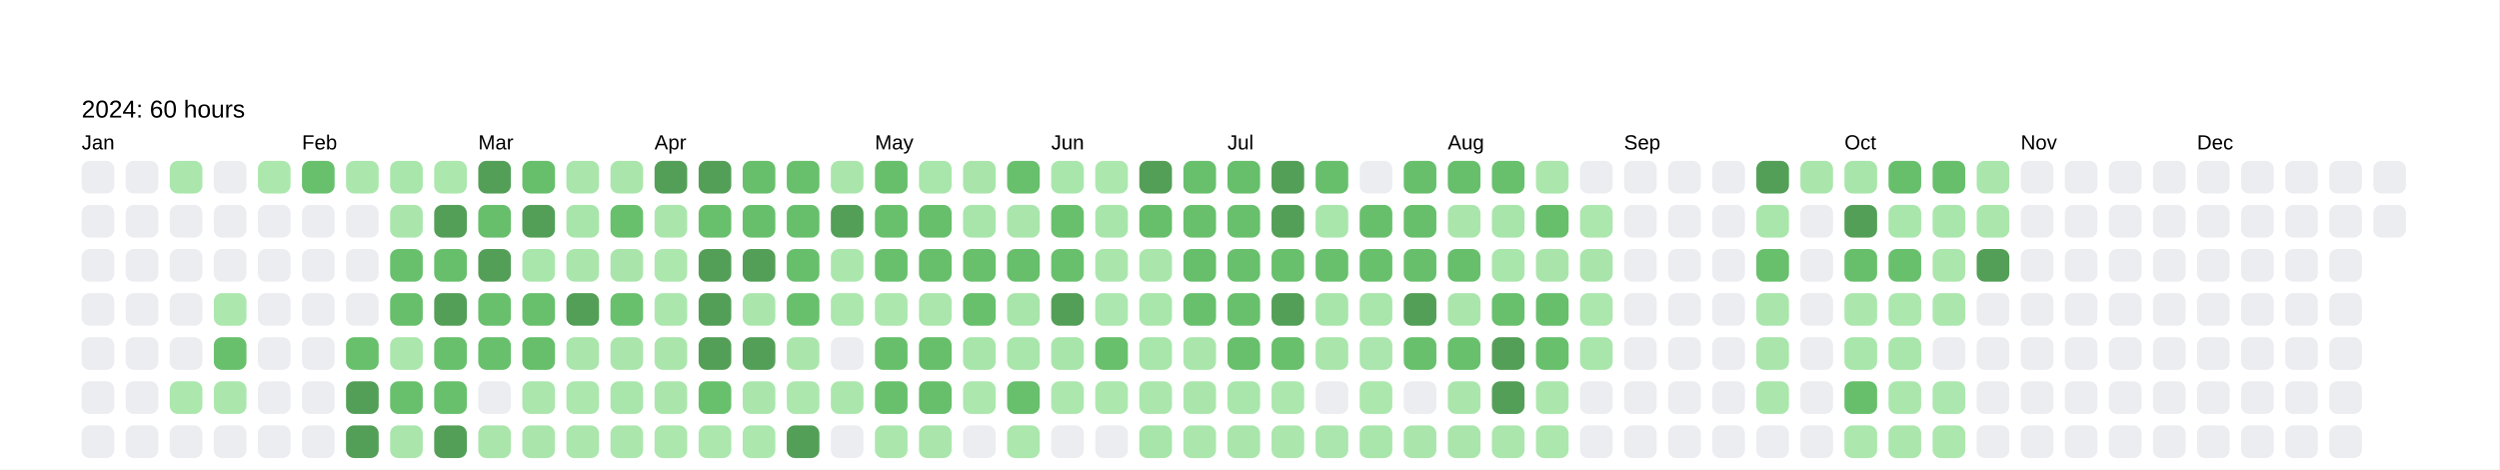
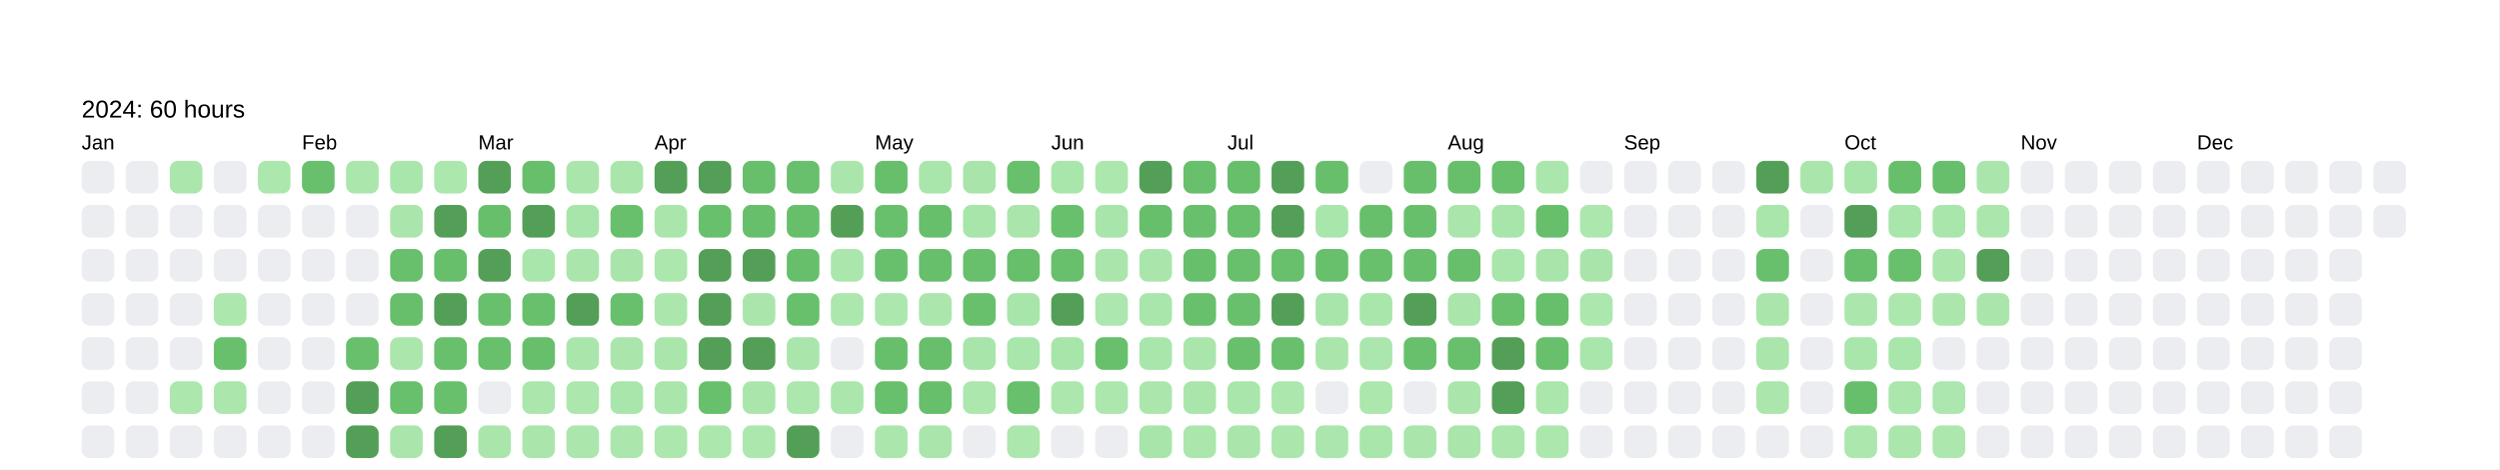
<svg xmlns="http://www.w3.org/2000/svg" baseProfile="full" height="57.5mm" version="1.1" viewBox="0,0,306.2,57.5" width="306.2mm">
  <defs />
  <rect fill="#FFFFFF" height="57.5" width="306.2" x="0" y="0" />
  <text fill="#000000" style="font-size:6px; font-family:Arial; font-weight:bold;" x="10" y="10" />
  <text fill="#000000" style="font-size:3px; font-family:Arial;" x="10" y="14.4">2024: 60 hours</text>
  <text fill="#000000" style="font-size:2.5px; font-family:Arial" x="10" y="18.3">Jan</text>
  <rect fill="#EBEDF0" height="4" rx="1" ry="1" width="4" x="10" y="19.7" />
  <rect fill="#EBEDF0" height="4" rx="1" ry="1" width="4" x="10" y="25.1" />
  <rect fill="#EBEDF0" height="4" rx="1" ry="1" width="4" x="10" y="30.5" />
  <rect fill="#EBEDF0" height="4" rx="1" ry="1" width="4" x="10" y="35.9" />
  <rect fill="#EBEDF0" height="4" rx="1" ry="1" width="4" x="10" y="41.3" />
  <rect fill="#EBEDF0" height="4" rx="1" ry="1" width="4" x="10" y="46.7" />
  <rect fill="#EBEDF0" height="4" rx="1" ry="1" width="4" x="10" y="52.1" />
  <rect fill="#EBEDF0" height="4" rx="1" ry="1" width="4" x="15.4" y="19.7" />
  <rect fill="#EBEDF0" height="4" rx="1" ry="1" width="4" x="15.4" y="25.1" />
  <rect fill="#EBEDF0" height="4" rx="1" ry="1" width="4" x="15.4" y="30.5" />
  <rect fill="#EBEDF0" height="4" rx="1" ry="1" width="4" x="15.4" y="35.9" />
  <rect fill="#EBEDF0" height="4" rx="1" ry="1" width="4" x="15.4" y="41.3" />
  <rect fill="#EBEDF0" height="4" rx="1" ry="1" width="4" x="15.4" y="46.7" />
  <rect fill="#EBEDF0" height="4" rx="1" ry="1" width="4" x="15.4" y="52.1" />
  <rect fill="#abe7ad" height="4" rx="1" ry="1" width="4" x="20.8" y="19.7" />
  <rect fill="#EBEDF0" height="4" rx="1" ry="1" width="4" x="20.8" y="25.1" />
  <rect fill="#EBEDF0" height="4" rx="1" ry="1" width="4" x="20.8" y="30.5" />
  <rect fill="#EBEDF0" height="4" rx="1" ry="1" width="4" x="20.8" y="35.9" />
  <rect fill="#EBEDF0" height="4" rx="1" ry="1" width="4" x="20.8" y="41.3" />
  <rect fill="#ace7ae" height="4" rx="1" ry="1" width="4" x="20.8" y="46.7" />
  <rect fill="#EBEDF0" height="4" rx="1" ry="1" width="4" x="20.8" y="52.1" />
  <rect fill="#EBEDF0" height="4" rx="1" ry="1" width="4" x="26.2" y="19.7" />
  <rect fill="#EBEDF0" height="4" rx="1" ry="1" width="4" x="26.2" y="25.1" />
  <rect fill="#EBEDF0" height="4" rx="1" ry="1" width="4" x="26.2" y="30.5" />
  <rect fill="#ace7ae" height="4" rx="1" ry="1" width="4" x="26.2" y="35.9" />
  <rect fill="#68c06d" height="4" rx="1" ry="1" width="4" x="26.2" y="41.3" />
  <rect fill="#abe7ad" height="4" rx="1" ry="1" width="4" x="26.2" y="46.7" />
  <rect fill="#EBEDF0" height="4" rx="1" ry="1" width="4" x="26.2" y="52.1" />
  <rect fill="#ace7ae" height="4" rx="1" ry="1" width="4" x="31.6" y="19.7" />
  <rect fill="#EBEDF0" height="4" rx="1" ry="1" width="4" x="31.6" y="25.1" />
  <rect fill="#EBEDF0" height="4" rx="1" ry="1" width="4" x="31.6" y="30.5" />
  <rect fill="#EBEDF0" height="4" rx="1" ry="1" width="4" x="31.6" y="35.9" />
  <rect fill="#EBEDF0" height="4" rx="1" ry="1" width="4" x="31.6" y="41.3" />
  <rect fill="#EBEDF0" height="4" rx="1" ry="1" width="4" x="31.6" y="46.7" />
  <rect fill="#EBEDF0" height="4" rx="1" ry="1" width="4" x="31.6" y="52.1" />
  <text fill="#000000" style="font-size:2.5px; font-family:Arial" x="37.0" y="18.3">Feb</text>
  <rect fill="#68c06c" height="4" rx="1" ry="1" width="4" x="37.0" y="19.7" />
  <rect fill="#EBEDF0" height="4" rx="1" ry="1" width="4" x="37.0" y="25.1" />
  <rect fill="#EBEDF0" height="4" rx="1" ry="1" width="4" x="37.0" y="30.5" />
  <rect fill="#EBEDF0" height="4" rx="1" ry="1" width="4" x="37.0" y="35.9" />
  <rect fill="#EBEDF0" height="4" rx="1" ry="1" width="4" x="37.0" y="41.3" />
  <rect fill="#EBEDF0" height="4" rx="1" ry="1" width="4" x="37.0" y="46.7" />
  <rect fill="#EBEDF0" height="4" rx="1" ry="1" width="4" x="37.0" y="52.1" />
  <rect fill="#abe7ad" height="4" rx="1" ry="1" width="4" x="42.4" y="19.7" />
  <rect fill="#EBEDF0" height="4" rx="1" ry="1" width="4" x="42.4" y="25.1" />
  <rect fill="#EBEDF0" height="4" rx="1" ry="1" width="4" x="42.4" y="30.5" />
  <rect fill="#EBEDF0" height="4" rx="1" ry="1" width="4" x="42.4" y="35.9" />
  <rect fill="#68c06d" height="4" rx="1" ry="1" width="4" x="42.4" y="41.3" />
  <rect fill="#549F57" height="4" rx="1" ry="1" width="4" x="42.4" y="46.7" />
  <rect fill="#549F57" height="4" rx="1" ry="1" width="4" x="42.4" y="52.1" />
  <rect fill="#a9e6ab" height="4" rx="1" ry="1" width="4" x="47.8" y="19.7" />
  <rect fill="#aae6ac" height="4" rx="1" ry="1" width="4" x="47.8" y="25.1" />
  <rect fill="#68c06d" height="4" rx="1" ry="1" width="4" x="47.8" y="30.5" />
  <rect fill="#67bf6c" height="4" rx="1" ry="1" width="4" x="47.8" y="35.9" />
  <rect fill="#abe6ad" height="4" rx="1" ry="1" width="4" x="47.8" y="41.3" />
  <rect fill="#68c06d" height="4" rx="1" ry="1" width="4" x="47.8" y="46.7" />
  <rect fill="#aae6ac" height="4" rx="1" ry="1" width="4" x="47.8" y="52.1" />
  <rect fill="#ace7ae" height="4" rx="1" ry="1" width="4" x="53.2" y="19.7" />
  <rect fill="#549F57" height="4" rx="1" ry="1" width="4" x="53.2" y="25.1" />
  <rect fill="#67bf6c" height="4" rx="1" ry="1" width="4" x="53.2" y="30.5" />
  <rect fill="#549F57" height="4" rx="1" ry="1" width="4" x="53.2" y="35.9" />
  <rect fill="#68c06d" height="4" rx="1" ry="1" width="4" x="53.2" y="41.3" />
  <rect fill="#68c06d" height="4" rx="1" ry="1" width="4" x="53.2" y="46.7" />
  <rect fill="#549F57" height="4" rx="1" ry="1" width="4" x="53.2" y="52.1" />
  <text fill="#000000" style="font-size:2.5px; font-family:Arial" x="58.6" y="18.3">Mar</text>
  <rect fill="#549F57" height="4" rx="1" ry="1" width="4" x="58.6" y="19.7" />
  <rect fill="#67bf6c" height="4" rx="1" ry="1" width="4" x="58.6" y="25.1" />
  <rect fill="#549F57" height="4" rx="1" ry="1" width="4" x="58.6" y="30.5" />
  <rect fill="#68c06d" height="4" rx="1" ry="1" width="4" x="58.6" y="35.9" />
  <rect fill="#68c06d" height="4" rx="1" ry="1" width="4" x="58.6" y="41.3" />
  <rect fill="#EBEDF0" height="4" rx="1" ry="1" width="4" x="58.6" y="46.7" />
  <rect fill="#aae6ac" height="4" rx="1" ry="1" width="4" x="58.6" y="52.1" />
  <rect fill="#67bf6c" height="4" rx="1" ry="1" width="4" x="64" y="19.7" />
  <rect fill="#549F57" height="4" rx="1" ry="1" width="4" x="64" y="25.1" />
  <rect fill="#a9e6ab" height="4" rx="1" ry="1" width="4" x="64" y="30.5" />
  <rect fill="#68c06d" height="4" rx="1" ry="1" width="4" x="64" y="35.9" />
  <rect fill="#67bf6c" height="4" rx="1" ry="1" width="4" x="64" y="41.3" />
  <rect fill="#abe6ad" height="4" rx="1" ry="1" width="4" x="64" y="46.7" />
  <rect fill="#aae6ac" height="4" rx="1" ry="1" width="4" x="64" y="52.1" />
  <rect fill="#aae6ac" height="4" rx="1" ry="1" width="4" x="69.4" y="19.7" />
  <rect fill="#a8e5aa" height="4" rx="1" ry="1" width="4" x="69.4" y="25.1" />
  <rect fill="#aae6ac" height="4" rx="1" ry="1" width="4" x="69.4" y="30.5" />
  <rect fill="#549F57" height="4" rx="1" ry="1" width="4" x="69.4" y="35.9" />
  <rect fill="#aae6ac" height="4" rx="1" ry="1" width="4" x="69.4" y="41.3" />
  <rect fill="#ace7ae" height="4" rx="1" ry="1" width="4" x="69.4" y="46.7" />
  <rect fill="#abe6ad" height="4" rx="1" ry="1" width="4" x="69.4" y="52.1" />
  <rect fill="#aae6ac" height="4" rx="1" ry="1" width="4" x="74.8" y="19.7" />
  <rect fill="#68c06d" height="4" rx="1" ry="1" width="4" x="74.8" y="25.1" />
  <rect fill="#a9e5ab" height="4" rx="1" ry="1" width="4" x="74.8" y="30.5" />
  <rect fill="#68c06d" height="4" rx="1" ry="1" width="4" x="74.8" y="35.9" />
  <rect fill="#aae6ac" height="4" rx="1" ry="1" width="4" x="74.8" y="41.3" />
  <rect fill="#a9e6ab" height="4" rx="1" ry="1" width="4" x="74.8" y="46.7" />
  <rect fill="#abe7ad" height="4" rx="1" ry="1" width="4" x="74.8" y="52.1" />
  <text fill="#000000" style="font-size:2.5px; font-family:Arial" x="80.2" y="18.3">Apr</text>
  <rect fill="#549F57" height="4" rx="1" ry="1" width="4" x="80.2" y="19.7" />
  <rect fill="#aae6ac" height="4" rx="1" ry="1" width="4" x="80.2" y="25.1" />
  <rect fill="#ace7ae" height="4" rx="1" ry="1" width="4" x="80.2" y="30.5" />
  <rect fill="#abe7ad" height="4" rx="1" ry="1" width="4" x="80.2" y="35.9" />
  <rect fill="#aae6ac" height="4" rx="1" ry="1" width="4" x="80.2" y="41.3" />
  <rect fill="#aae6ac" height="4" rx="1" ry="1" width="4" x="80.2" y="46.7" />
  <rect fill="#ace7ae" height="4" rx="1" ry="1" width="4" x="80.2" y="52.1" />
  <rect fill="#549F57" height="4" rx="1" ry="1" width="4" x="85.6" y="19.7" />
  <rect fill="#68c06d" height="4" rx="1" ry="1" width="4" x="85.6" y="25.1" />
  <rect fill="#549F57" height="4" rx="1" ry="1" width="4" x="85.6" y="30.5" />
  <rect fill="#549F57" height="4" rx="1" ry="1" width="4" x="85.6" y="35.9" />
  <rect fill="#549F57" height="4" rx="1" ry="1" width="4" x="85.6" y="41.3" />
  <rect fill="#68c06d" height="4" rx="1" ry="1" width="4" x="85.6" y="46.7" />
  <rect fill="#ace7ae" height="4" rx="1" ry="1" width="4" x="85.6" y="52.1" />
  <rect fill="#67bf6c" height="4" rx="1" ry="1" width="4" x="91" y="19.7" />
  <rect fill="#67bf6c" height="4" rx="1" ry="1" width="4" x="91" y="25.1" />
  <rect fill="#549F57" height="4" rx="1" ry="1" width="4" x="91" y="30.5" />
  <rect fill="#aae6ac" height="4" rx="1" ry="1" width="4" x="91" y="35.9" />
  <rect fill="#549F57" height="4" rx="1" ry="1" width="4" x="91" y="41.3" />
  <rect fill="#aae6ac" height="4" rx="1" ry="1" width="4" x="91" y="46.7" />
  <rect fill="#ace7ae" height="4" rx="1" ry="1" width="4" x="91" y="52.1" />
  <rect fill="#68bf6c" height="4" rx="1" ry="1" width="4" x="96.4" y="19.7" />
  <rect fill="#67bf6c" height="4" rx="1" ry="1" width="4" x="96.4" y="25.1" />
  <rect fill="#67bf6c" height="4" rx="1" ry="1" width="4" x="96.4" y="30.5" />
  <rect fill="#68c06d" height="4" rx="1" ry="1" width="4" x="96.4" y="35.9" />
  <rect fill="#aae6ac" height="4" rx="1" ry="1" width="4" x="96.4" y="41.3" />
  <rect fill="#ace7ae" height="4" rx="1" ry="1" width="4" x="96.4" y="46.7" />
  <rect fill="#549F57" height="4" rx="1" ry="1" width="4" x="96.4" y="52.1" />
  <rect fill="#aae6ac" height="4" rx="1" ry="1" width="4" x="101.8" y="19.7" />
  <rect fill="#549F57" height="4" rx="1" ry="1" width="4" x="101.8" y="25.1" />
  <rect fill="#abe7ad" height="4" rx="1" ry="1" width="4" x="101.8" y="30.5" />
  <rect fill="#ace7ae" height="4" rx="1" ry="1" width="4" x="101.8" y="35.9" />
  <rect fill="#EBEDF0" height="4" rx="1" ry="1" width="4" x="101.8" y="41.3" />
  <rect fill="#abe7ad" height="4" rx="1" ry="1" width="4" x="101.8" y="46.7" />
  <rect fill="#EBEDF0" height="4" rx="1" ry="1" width="4" x="101.8" y="52.1" />
  <text fill="#000000" style="font-size:2.5px; font-family:Arial" x="107.2" y="18.3">May</text>
  <rect fill="#67bf6c" height="4" rx="1" ry="1" width="4" x="107.2" y="19.7" />
  <rect fill="#68c06d" height="4" rx="1" ry="1" width="4" x="107.2" y="25.1" />
  <rect fill="#68c06d" height="4" rx="1" ry="1" width="4" x="107.2" y="30.5" />
  <rect fill="#ace7ae" height="4" rx="1" ry="1" width="4" x="107.2" y="35.9" />
  <rect fill="#67bf6c" height="4" rx="1" ry="1" width="4" x="107.2" y="41.3" />
  <rect fill="#68c06d" height="4" rx="1" ry="1" width="4" x="107.2" y="46.7" />
  <rect fill="#abe7ad" height="4" rx="1" ry="1" width="4" x="107.2" y="52.1" />
  <rect fill="#a9e6ab" height="4" rx="1" ry="1" width="4" x="112.6" y="19.7" />
  <rect fill="#67bf6c" height="4" rx="1" ry="1" width="4" x="112.6" y="25.1" />
  <rect fill="#67bf6c" height="4" rx="1" ry="1" width="4" x="112.6" y="30.5" />
  <rect fill="#abe6ad" height="4" rx="1" ry="1" width="4" x="112.6" y="35.9" />
  <rect fill="#67bf6c" height="4" rx="1" ry="1" width="4" x="112.6" y="41.3" />
  <rect fill="#67bf6c" height="4" rx="1" ry="1" width="4" x="112.6" y="46.7" />
  <rect fill="#aae6ac" height="4" rx="1" ry="1" width="4" x="112.6" y="52.1" />
  <rect fill="#a9e5ab" height="4" rx="1" ry="1" width="4" x="118" y="19.7" />
  <rect fill="#a8e5aa" height="4" rx="1" ry="1" width="4" x="118" y="25.1" />
  <rect fill="#68c06d" height="4" rx="1" ry="1" width="4" x="118" y="30.5" />
  <rect fill="#68c06d" height="4" rx="1" ry="1" width="4" x="118" y="35.9" />
  <rect fill="#a8e5aa" height="4" rx="1" ry="1" width="4" x="118" y="41.3" />
  <rect fill="#ace7ae" height="4" rx="1" ry="1" width="4" x="118" y="46.7" />
  <rect fill="#EBEDF0" height="4" rx="1" ry="1" width="4" x="118" y="52.1" />
  <rect fill="#68c06d" height="4" rx="1" ry="1" width="4" x="123.4" y="19.7" />
  <rect fill="#aae6ac" height="4" rx="1" ry="1" width="4" x="123.4" y="25.1" />
  <rect fill="#67bf6c" height="4" rx="1" ry="1" width="4" x="123.4" y="30.5" />
  <rect fill="#a8e5aa" height="4" rx="1" ry="1" width="4" x="123.4" y="35.9" />
  <rect fill="#a9e6ab" height="4" rx="1" ry="1" width="4" x="123.4" y="41.3" />
  <rect fill="#68c06c" height="4" rx="1" ry="1" width="4" x="123.4" y="46.7" />
  <rect fill="#ace7ae" height="4" rx="1" ry="1" width="4" x="123.4" y="52.1" />
  <text fill="#000000" style="font-size:2.5px; font-family:Arial" x="128.8" y="18.3">Jun</text>
  <rect fill="#a9e6ac" height="4" rx="1" ry="1" width="4" x="128.8" y="19.7" />
  <rect fill="#68c06d" height="4" rx="1" ry="1" width="4" x="128.8" y="25.1" />
  <rect fill="#68c06d" height="4" rx="1" ry="1" width="4" x="128.8" y="30.5" />
  <rect fill="#549F57" height="4" rx="1" ry="1" width="4" x="128.8" y="35.9" />
  <rect fill="#a8e5aa" height="4" rx="1" ry="1" width="4" x="128.8" y="41.3" />
  <rect fill="#ace7ae" height="4" rx="1" ry="1" width="4" x="128.8" y="46.7" />
  <rect fill="#EBEDF0" height="4" rx="1" ry="1" width="4" x="128.8" y="52.1" />
  <rect fill="#ace7ae" height="4" rx="1" ry="1" width="4" x="134.2" y="19.7" />
  <rect fill="#a8e5ab" height="4" rx="1" ry="1" width="4" x="134.2" y="25.1" />
  <rect fill="#aae6ac" height="4" rx="1" ry="1" width="4" x="134.2" y="30.5" />
  <rect fill="#abe7ae" height="4" rx="1" ry="1" width="4" x="134.2" y="35.9" />
  <rect fill="#68c06d" height="4" rx="1" ry="1" width="4" x="134.2" y="41.3" />
  <rect fill="#ace7ae" height="4" rx="1" ry="1" width="4" x="134.2" y="46.7" />
  <rect fill="#EBEDF0" height="4" rx="1" ry="1" width="4" x="134.2" y="52.1" />
  <rect fill="#549F57" height="4" rx="1" ry="1" width="4" x="139.6" y="19.7" />
  <rect fill="#67bf6c" height="4" rx="1" ry="1" width="4" x="139.6" y="25.1" />
  <rect fill="#aae6ac" height="4" rx="1" ry="1" width="4" x="139.6" y="30.5" />
  <rect fill="#a9e6ab" height="4" rx="1" ry="1" width="4" x="139.6" y="35.9" />
  <rect fill="#a9e6ab" height="4" rx="1" ry="1" width="4" x="139.6" y="41.3" />
  <rect fill="#abe7ad" height="4" rx="1" ry="1" width="4" x="139.6" y="46.7" />
  <rect fill="#a8e5aa" height="4" rx="1" ry="1" width="4" x="139.6" y="52.1" />
  <rect fill="#68c06d" height="4" rx="1" ry="1" width="4" x="145" y="19.7" />
  <rect fill="#68c06d" height="4" rx="1" ry="1" width="4" x="145" y="25.1" />
  <rect fill="#67bf6c" height="4" rx="1" ry="1" width="4" x="145" y="30.5" />
  <rect fill="#68c06c" height="4" rx="1" ry="1" width="4" x="145" y="35.9" />
  <rect fill="#aae6ac" height="4" rx="1" ry="1" width="4" x="145" y="41.3" />
  <rect fill="#aae6ac" height="4" rx="1" ry="1" width="4" x="145" y="46.7" />
  <rect fill="#abe6ad" height="4" rx="1" ry="1" width="4" x="145" y="52.1" />
  <text fill="#000000" style="font-size:2.5px; font-family:Arial" x="150.4" y="18.3">Jul</text>
  <rect fill="#67bf6c" height="4" rx="1" ry="1" width="4" x="150.4" y="19.7" />
  <rect fill="#68c06d" height="4" rx="1" ry="1" width="4" x="150.4" y="25.1" />
  <rect fill="#68c06d" height="4" rx="1" ry="1" width="4" x="150.4" y="30.5" />
  <rect fill="#68c06d" height="4" rx="1" ry="1" width="4" x="150.4" y="35.9" />
  <rect fill="#68c06c" height="4" rx="1" ry="1" width="4" x="150.4" y="41.3" />
  <rect fill="#a9e6ab" height="4" rx="1" ry="1" width="4" x="150.4" y="46.7" />
  <rect fill="#aae6ac" height="4" rx="1" ry="1" width="4" x="150.4" y="52.1" />
  <rect fill="#549F57" height="4" rx="1" ry="1" width="4" x="155.8" y="19.7" />
  <rect fill="#549F57" height="4" rx="1" ry="1" width="4" x="155.8" y="25.1" />
  <rect fill="#68c06d" height="4" rx="1" ry="1" width="4" x="155.8" y="30.5" />
  <rect fill="#549F57" height="4" rx="1" ry="1" width="4" x="155.8" y="35.9" />
  <rect fill="#68c06d" height="4" rx="1" ry="1" width="4" x="155.8" y="41.3" />
  <rect fill="#ace7ae" height="4" rx="1" ry="1" width="4" x="155.8" y="46.7" />
  <rect fill="#abe6ad" height="4" rx="1" ry="1" width="4" x="155.8" y="52.1" />
  <rect fill="#67bf6c" height="4" rx="1" ry="1" width="4" x="161.2" y="19.7" />
  <rect fill="#a9e6ab" height="4" rx="1" ry="1" width="4" x="161.2" y="25.1" />
  <rect fill="#68c06d" height="4" rx="1" ry="1" width="4" x="161.2" y="30.5" />
  <rect fill="#a8e5aa" height="4" rx="1" ry="1" width="4" x="161.2" y="35.9" />
  <rect fill="#aae6ac" height="4" rx="1" ry="1" width="4" x="161.2" y="41.3" />
  <rect fill="#EBEDF0" height="4" rx="1" ry="1" width="4" x="161.2" y="46.7" />
  <rect fill="#aae6ad" height="4" rx="1" ry="1" width="4" x="161.2" y="52.1" />
  <rect fill="#EBEDF0" height="4" rx="1" ry="1" width="4" x="166.6" y="19.7" />
  <rect fill="#67bf6c" height="4" rx="1" ry="1" width="4" x="166.6" y="25.1" />
  <rect fill="#68c06d" height="4" rx="1" ry="1" width="4" x="166.6" y="30.5" />
  <rect fill="#a9e6ab" height="4" rx="1" ry="1" width="4" x="166.6" y="35.9" />
  <rect fill="#aae6ad" height="4" rx="1" ry="1" width="4" x="166.6" y="41.3" />
  <rect fill="#ace7ae" height="4" rx="1" ry="1" width="4" x="166.6" y="46.7" />
  <rect fill="#a9e6ab" height="4" rx="1" ry="1" width="4" x="166.6" y="52.1" />
  <rect fill="#67bf6c" height="4" rx="1" ry="1" width="4" x="172" y="19.7" />
  <rect fill="#67bf6c" height="4" rx="1" ry="1" width="4" x="172" y="25.1" />
  <rect fill="#67bf6c" height="4" rx="1" ry="1" width="4" x="172" y="30.5" />
  <rect fill="#549F57" height="4" rx="1" ry="1" width="4" x="172" y="35.9" />
  <rect fill="#68c06d" height="4" rx="1" ry="1" width="4" x="172" y="41.3" />
  <rect fill="#EBEDF0" height="4" rx="1" ry="1" width="4" x="172" y="46.7" />
  <rect fill="#aae6ac" height="4" rx="1" ry="1" width="4" x="172" y="52.1" />
  <text fill="#000000" style="font-size:2.5px; font-family:Arial" x="177.4" y="18.3">Aug</text>
  <rect fill="#67bf6c" height="4" rx="1" ry="1" width="4" x="177.4" y="19.7" />
  <rect fill="#aae6ac" height="4" rx="1" ry="1" width="4" x="177.4" y="25.1" />
  <rect fill="#67bf6c" height="4" rx="1" ry="1" width="4" x="177.4" y="30.5" />
  <rect fill="#aae6ac" height="4" rx="1" ry="1" width="4" x="177.4" y="35.9" />
  <rect fill="#68c06d" height="4" rx="1" ry="1" width="4" x="177.4" y="41.3" />
  <rect fill="#aae6ac" height="4" rx="1" ry="1" width="4" x="177.4" y="46.7" />
  <rect fill="#aae6ac" height="4" rx="1" ry="1" width="4" x="177.4" y="52.1" />
  <rect fill="#68c06d" height="4" rx="1" ry="1" width="4" x="182.8" y="19.7" />
  <rect fill="#a8e5aa" height="4" rx="1" ry="1" width="4" x="182.8" y="25.1" />
  <rect fill="#a9e6ab" height="4" rx="1" ry="1" width="4" x="182.8" y="30.5" />
  <rect fill="#68c06d" height="4" rx="1" ry="1" width="4" x="182.8" y="35.9" />
  <rect fill="#549F57" height="4" rx="1" ry="1" width="4" x="182.8" y="41.3" />
  <rect fill="#549F57" height="4" rx="1" ry="1" width="4" x="182.8" y="46.7" />
  <rect fill="#abe6ad" height="4" rx="1" ry="1" width="4" x="182.8" y="52.1" />
  <rect fill="#abe7ad" height="4" rx="1" ry="1" width="4" x="188.2" y="19.7" />
  <rect fill="#67bf6c" height="4" rx="1" ry="1" width="4" x="188.2" y="25.1" />
  <rect fill="#a9e5ab" height="4" rx="1" ry="1" width="4" x="188.2" y="30.5" />
  <rect fill="#67bf6c" height="4" rx="1" ry="1" width="4" x="188.2" y="35.9" />
  <rect fill="#68c06d" height="4" rx="1" ry="1" width="4" x="188.2" y="41.3" />
  <rect fill="#abe7ad" height="4" rx="1" ry="1" width="4" x="188.2" y="46.7" />
  <rect fill="#ace7ae" height="4" rx="1" ry="1" width="4" x="188.2" y="52.1" />
  <rect fill="#EBEDF0" height="4" rx="1" ry="1" width="4" x="193.6" y="19.7" />
  <rect fill="#ace7ae" height="4" rx="1" ry="1" width="4" x="193.6" y="25.1" />
  <rect fill="#a9e5ab" height="4" rx="1" ry="1" width="4" x="193.6" y="30.5" />
  <rect fill="#ace7ae" height="4" rx="1" ry="1" width="4" x="193.6" y="35.9" />
  <rect fill="#a9e6ab" height="4" rx="1" ry="1" width="4" x="193.6" y="41.3" />
  <rect fill="#EBEDF0" height="4" rx="1" ry="1" width="4" x="193.6" y="46.7" />
  <rect fill="#EBEDF0" height="4" rx="1" ry="1" width="4" x="193.6" y="52.1" />
  <text fill="#000000" style="font-size:2.5px; font-family:Arial" x="199" y="18.3">Sep</text>
  <rect fill="#EBEDF0" height="4" rx="1" ry="1" width="4" x="199" y="19.7" />
  <rect fill="#EBEDF0" height="4" rx="1" ry="1" width="4" x="199" y="25.1" />
  <rect fill="#EBEDF0" height="4" rx="1" ry="1" width="4" x="199" y="30.5" />
  <rect fill="#EBEDF0" height="4" rx="1" ry="1" width="4" x="199" y="35.9" />
  <rect fill="#EBEDF0" height="4" rx="1" ry="1" width="4" x="199" y="41.3" />
  <rect fill="#EBEDF0" height="4" rx="1" ry="1" width="4" x="199" y="46.7" />
  <rect fill="#EBEDF0" height="4" rx="1" ry="1" width="4" x="199" y="52.1" />
  <rect fill="#EBEDF0" height="4" rx="1" ry="1" width="4" x="204.4" y="19.7" />
  <rect fill="#EBEDF0" height="4" rx="1" ry="1" width="4" x="204.4" y="25.1" />
  <rect fill="#EBEDF0" height="4" rx="1" ry="1" width="4" x="204.4" y="30.5" />
  <rect fill="#EBEDF0" height="4" rx="1" ry="1" width="4" x="204.4" y="35.9" />
  <rect fill="#EBEDF0" height="4" rx="1" ry="1" width="4" x="204.4" y="41.3" />
  <rect fill="#EBEDF0" height="4" rx="1" ry="1" width="4" x="204.4" y="46.7" />
  <rect fill="#EBEDF0" height="4" rx="1" ry="1" width="4" x="204.4" y="52.1" />
  <rect fill="#EBEDF0" height="4" rx="1" ry="1" width="4" x="209.8" y="19.7" />
  <rect fill="#EBEDF0" height="4" rx="1" ry="1" width="4" x="209.8" y="25.1" />
  <rect fill="#EBEDF0" height="4" rx="1" ry="1" width="4" x="209.8" y="30.5" />
  <rect fill="#EBEDF0" height="4" rx="1" ry="1" width="4" x="209.8" y="35.9" />
  <rect fill="#EBEDF0" height="4" rx="1" ry="1" width="4" x="209.8" y="41.3" />
  <rect fill="#EBEDF0" height="4" rx="1" ry="1" width="4" x="209.8" y="46.7" />
  <rect fill="#EBEDF0" height="4" rx="1" ry="1" width="4" x="209.8" y="52.1" />
  <rect fill="#549F57" height="4" rx="1" ry="1" width="4" x="215.2" y="19.7" />
  <rect fill="#a9e6ab" height="4" rx="1" ry="1" width="4" x="215.2" y="25.1" />
  <rect fill="#68c06d" height="4" rx="1" ry="1" width="4" x="215.2" y="30.5" />
  <rect fill="#aae6ac" height="4" rx="1" ry="1" width="4" x="215.2" y="35.9" />
  <rect fill="#aae6ac" height="4" rx="1" ry="1" width="4" x="215.2" y="41.3" />
  <rect fill="#abe7ad" height="4" rx="1" ry="1" width="4" x="215.2" y="46.7" />
  <rect fill="#EBEDF0" height="4" rx="1" ry="1" width="4" x="215.2" y="52.1" />
  <rect fill="#aae6ac" height="4" rx="1" ry="1" width="4" x="220.6" y="19.7" />
  <rect fill="#EBEDF0" height="4" rx="1" ry="1" width="4" x="220.6" y="25.1" />
  <rect fill="#EBEDF0" height="4" rx="1" ry="1" width="4" x="220.6" y="30.5" />
  <rect fill="#EBEDF0" height="4" rx="1" ry="1" width="4" x="220.6" y="35.9" />
  <rect fill="#EBEDF0" height="4" rx="1" ry="1" width="4" x="220.6" y="41.3" />
  <rect fill="#EBEDF0" height="4" rx="1" ry="1" width="4" x="220.6" y="46.7" />
  <rect fill="#EBEDF0" height="4" rx="1" ry="1" width="4" x="220.6" y="52.1" />
  <text fill="#000000" style="font-size:2.5px; font-family:Arial" x="226" y="18.3">Oct</text>
  <rect fill="#a8e5aa" height="4" rx="1" ry="1" width="4" x="226" y="19.7" />
  <rect fill="#549F57" height="4" rx="1" ry="1" width="4" x="226" y="25.1" />
  <rect fill="#67bf6c" height="4" rx="1" ry="1" width="4" x="226" y="30.5" />
  <rect fill="#abe7ad" height="4" rx="1" ry="1" width="4" x="226" y="35.9" />
  <rect fill="#a9e6ab" height="4" rx="1" ry="1" width="4" x="226" y="41.3" />
  <rect fill="#67bf6c" height="4" rx="1" ry="1" width="4" x="226" y="46.7" />
  <rect fill="#ace7ae" height="4" rx="1" ry="1" width="4" x="226" y="52.1" />
  <rect fill="#67bf6c" height="4" rx="1" ry="1" width="4" x="231.4" y="19.7" />
  <rect fill="#a9e6ab" height="4" rx="1" ry="1" width="4" x="231.4" y="25.1" />
  <rect fill="#68c06d" height="4" rx="1" ry="1" width="4" x="231.4" y="30.5" />
  <rect fill="#ace7ae" height="4" rx="1" ry="1" width="4" x="231.4" y="35.9" />
  <rect fill="#a9e6ab" height="4" rx="1" ry="1" width="4" x="231.4" y="41.3" />
  <rect fill="#abe7ad" height="4" rx="1" ry="1" width="4" x="231.4" y="46.7" />
  <rect fill="#abe7ad" height="4" rx="1" ry="1" width="4" x="231.4" y="52.1" />
  <rect fill="#67bf6c" height="4" rx="1" ry="1" width="4" x="236.8" y="19.7" />
  <rect fill="#a9e6ab" height="4" rx="1" ry="1" width="4" x="236.8" y="25.1" />
  <rect fill="#abe6ad" height="4" rx="1" ry="1" width="4" x="236.8" y="30.5" />
  <rect fill="#abe7ad" height="4" rx="1" ry="1" width="4" x="236.8" y="35.9" />
  <rect fill="#EBEDF0" height="4" rx="1" ry="1" width="4" x="236.8" y="41.3" />
  <rect fill="#abe7ae" height="4" rx="1" ry="1" width="4" x="236.8" y="46.7" />
  <rect fill="#ace7ae" height="4" rx="1" ry="1" width="4" x="236.8" y="52.1" />
  <rect fill="#aae6ac" height="4" rx="1" ry="1" width="4" x="242.2" y="19.7" />
  <rect fill="#abe7ad" height="4" rx="1" ry="1" width="4" x="242.2" y="25.1" />
  <rect fill="#549F57" height="4" rx="1" ry="1" width="4" x="242.2" y="30.5" />
-   <rect fill="#EBEDF0" height="4" rx="1" ry="1" width="4" x="242.2" y="35.9" />
+   <rect fill="#aae6ac" height="4" rx="1" ry="1" width="4" x="242.2" y="35.9" />
  <rect fill="#EBEDF0" height="4" rx="1" ry="1" width="4" x="242.2" y="41.3" />
  <rect fill="#EBEDF0" height="4" rx="1" ry="1" width="4" x="242.2" y="46.7" />
  <rect fill="#EBEDF0" height="4" rx="1" ry="1" width="4" x="242.2" y="52.1" />
  <text fill="#000000" style="font-size:2.5px; font-family:Arial" x="247.6" y="18.3">Nov</text>
  <rect fill="#EBEDF0" height="4" rx="1" ry="1" width="4" x="247.6" y="19.7" />
  <rect fill="#EBEDF0" height="4" rx="1" ry="1" width="4" x="247.6" y="25.1" />
  <rect fill="#EBEDF0" height="4" rx="1" ry="1" width="4" x="247.6" y="30.5" />
  <rect fill="#EBEDF0" height="4" rx="1" ry="1" width="4" x="247.6" y="35.9" />
  <rect fill="#EBEDF0" height="4" rx="1" ry="1" width="4" x="247.6" y="41.3" />
  <rect fill="#EBEDF0" height="4" rx="1" ry="1" width="4" x="247.6" y="46.7" />
  <rect fill="#EBEDF0" height="4" rx="1" ry="1" width="4" x="247.6" y="52.1" />
  <rect fill="#EBEDF0" height="4" rx="1" ry="1" width="4" x="253" y="19.7" />
  <rect fill="#EBEDF0" height="4" rx="1" ry="1" width="4" x="253" y="25.1" />
  <rect fill="#EBEDF0" height="4" rx="1" ry="1" width="4" x="253" y="30.5" />
  <rect fill="#EBEDF0" height="4" rx="1" ry="1" width="4" x="253" y="35.9" />
  <rect fill="#EBEDF0" height="4" rx="1" ry="1" width="4" x="253" y="41.3" />
  <rect fill="#EBEDF0" height="4" rx="1" ry="1" width="4" x="253" y="46.7" />
  <rect fill="#EBEDF0" height="4" rx="1" ry="1" width="4" x="253" y="52.1" />
  <rect fill="#EBEDF0" height="4" rx="1" ry="1" width="4" x="258.4" y="19.7" />
  <rect fill="#EBEDF0" height="4" rx="1" ry="1" width="4" x="258.4" y="25.1" />
  <rect fill="#EBEDF0" height="4" rx="1" ry="1" width="4" x="258.4" y="30.5" />
  <rect fill="#EBEDF0" height="4" rx="1" ry="1" width="4" x="258.4" y="35.9" />
  <rect fill="#EBEDF0" height="4" rx="1" ry="1" width="4" x="258.4" y="41.3" />
  <rect fill="#EBEDF0" height="4" rx="1" ry="1" width="4" x="258.4" y="46.7" />
  <rect fill="#EBEDF0" height="4" rx="1" ry="1" width="4" x="258.4" y="52.1" />
  <rect fill="#EBEDF0" height="4" rx="1" ry="1" width="4" x="263.8" y="19.7" />
  <rect fill="#EBEDF0" height="4" rx="1" ry="1" width="4" x="263.8" y="25.1" />
  <rect fill="#EBEDF0" height="4" rx="1" ry="1" width="4" x="263.8" y="30.5" />
  <rect fill="#EBEDF0" height="4" rx="1" ry="1" width="4" x="263.8" y="35.9" />
  <rect fill="#EBEDF0" height="4" rx="1" ry="1" width="4" x="263.8" y="41.3" />
  <rect fill="#EBEDF0" height="4" rx="1" ry="1" width="4" x="263.8" y="46.7" />
  <rect fill="#EBEDF0" height="4" rx="1" ry="1" width="4" x="263.8" y="52.1" />
  <text fill="#000000" style="font-size:2.5px; font-family:Arial" x="269.2" y="18.3">Dec</text>
  <rect fill="#EBEDF0" height="4" rx="1" ry="1" width="4" x="269.2" y="19.7" />
  <rect fill="#EBEDF0" height="4" rx="1" ry="1" width="4" x="269.2" y="25.1" />
  <rect fill="#EBEDF0" height="4" rx="1" ry="1" width="4" x="269.2" y="30.5" />
  <rect fill="#EBEDF0" height="4" rx="1" ry="1" width="4" x="269.2" y="35.9" />
  <rect fill="#EBEDF0" height="4" rx="1" ry="1" width="4" x="269.2" y="41.3" />
  <rect fill="#EBEDF0" height="4" rx="1" ry="1" width="4" x="269.2" y="46.7" />
  <rect fill="#EBEDF0" height="4" rx="1" ry="1" width="4" x="269.2" y="52.1" />
  <rect fill="#EBEDF0" height="4" rx="1" ry="1" width="4" x="274.6" y="19.7" />
  <rect fill="#EBEDF0" height="4" rx="1" ry="1" width="4" x="274.6" y="25.1" />
  <rect fill="#EBEDF0" height="4" rx="1" ry="1" width="4" x="274.6" y="30.5" />
  <rect fill="#EBEDF0" height="4" rx="1" ry="1" width="4" x="274.6" y="35.9" />
  <rect fill="#EBEDF0" height="4" rx="1" ry="1" width="4" x="274.6" y="41.3" />
  <rect fill="#EBEDF0" height="4" rx="1" ry="1" width="4" x="274.6" y="46.7" />
  <rect fill="#EBEDF0" height="4" rx="1" ry="1" width="4" x="274.6" y="52.1" />
  <rect fill="#EBEDF0" height="4" rx="1" ry="1" width="4" x="280" y="19.7" />
  <rect fill="#EBEDF0" height="4" rx="1" ry="1" width="4" x="280" y="25.1" />
  <rect fill="#EBEDF0" height="4" rx="1" ry="1" width="4" x="280" y="30.5" />
  <rect fill="#EBEDF0" height="4" rx="1" ry="1" width="4" x="280" y="35.9" />
  <rect fill="#EBEDF0" height="4" rx="1" ry="1" width="4" x="280" y="41.3" />
  <rect fill="#EBEDF0" height="4" rx="1" ry="1" width="4" x="280" y="46.7" />
  <rect fill="#EBEDF0" height="4" rx="1" ry="1" width="4" x="280" y="52.1" />
  <rect fill="#EBEDF0" height="4" rx="1" ry="1" width="4" x="285.4" y="19.7" />
  <rect fill="#EBEDF0" height="4" rx="1" ry="1" width="4" x="285.4" y="25.1" />
  <rect fill="#EBEDF0" height="4" rx="1" ry="1" width="4" x="285.4" y="30.5" />
  <rect fill="#EBEDF0" height="4" rx="1" ry="1" width="4" x="285.4" y="35.9" />
  <rect fill="#EBEDF0" height="4" rx="1" ry="1" width="4" x="285.4" y="41.3" />
  <rect fill="#EBEDF0" height="4" rx="1" ry="1" width="4" x="285.4" y="46.7" />
  <rect fill="#EBEDF0" height="4" rx="1" ry="1" width="4" x="285.4" y="52.1" />
  <rect fill="#EBEDF0" height="4" rx="1" ry="1" width="4" x="290.8" y="19.7" />
  <rect fill="#EBEDF0" height="4" rx="1" ry="1" width="4" x="290.8" y="25.1" />
</svg>
